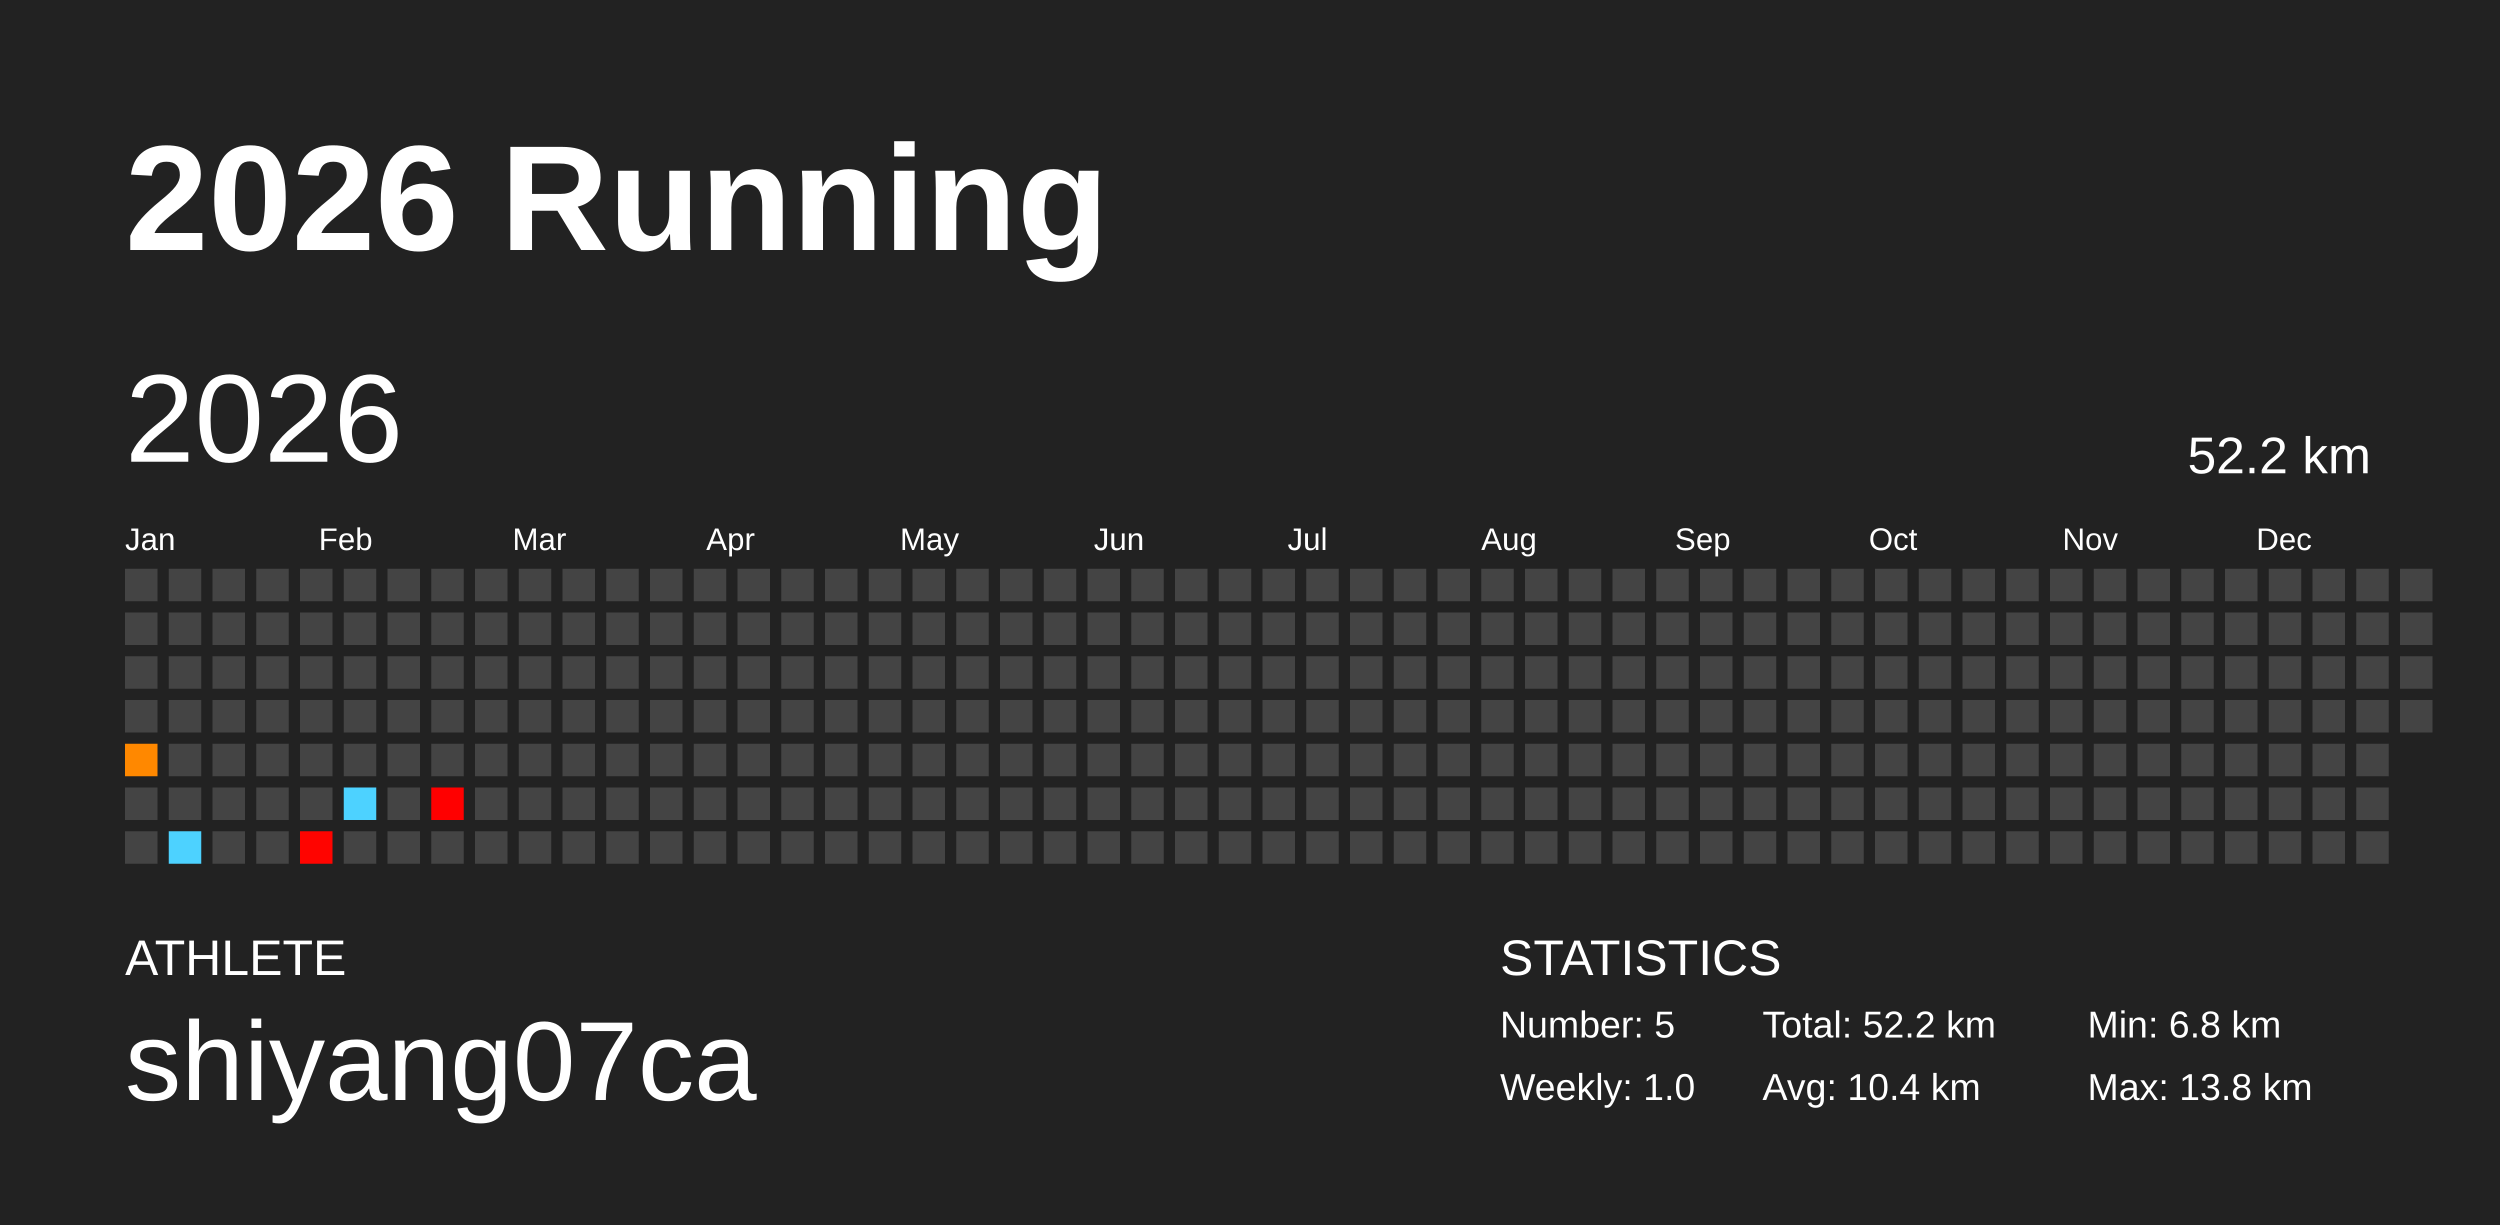
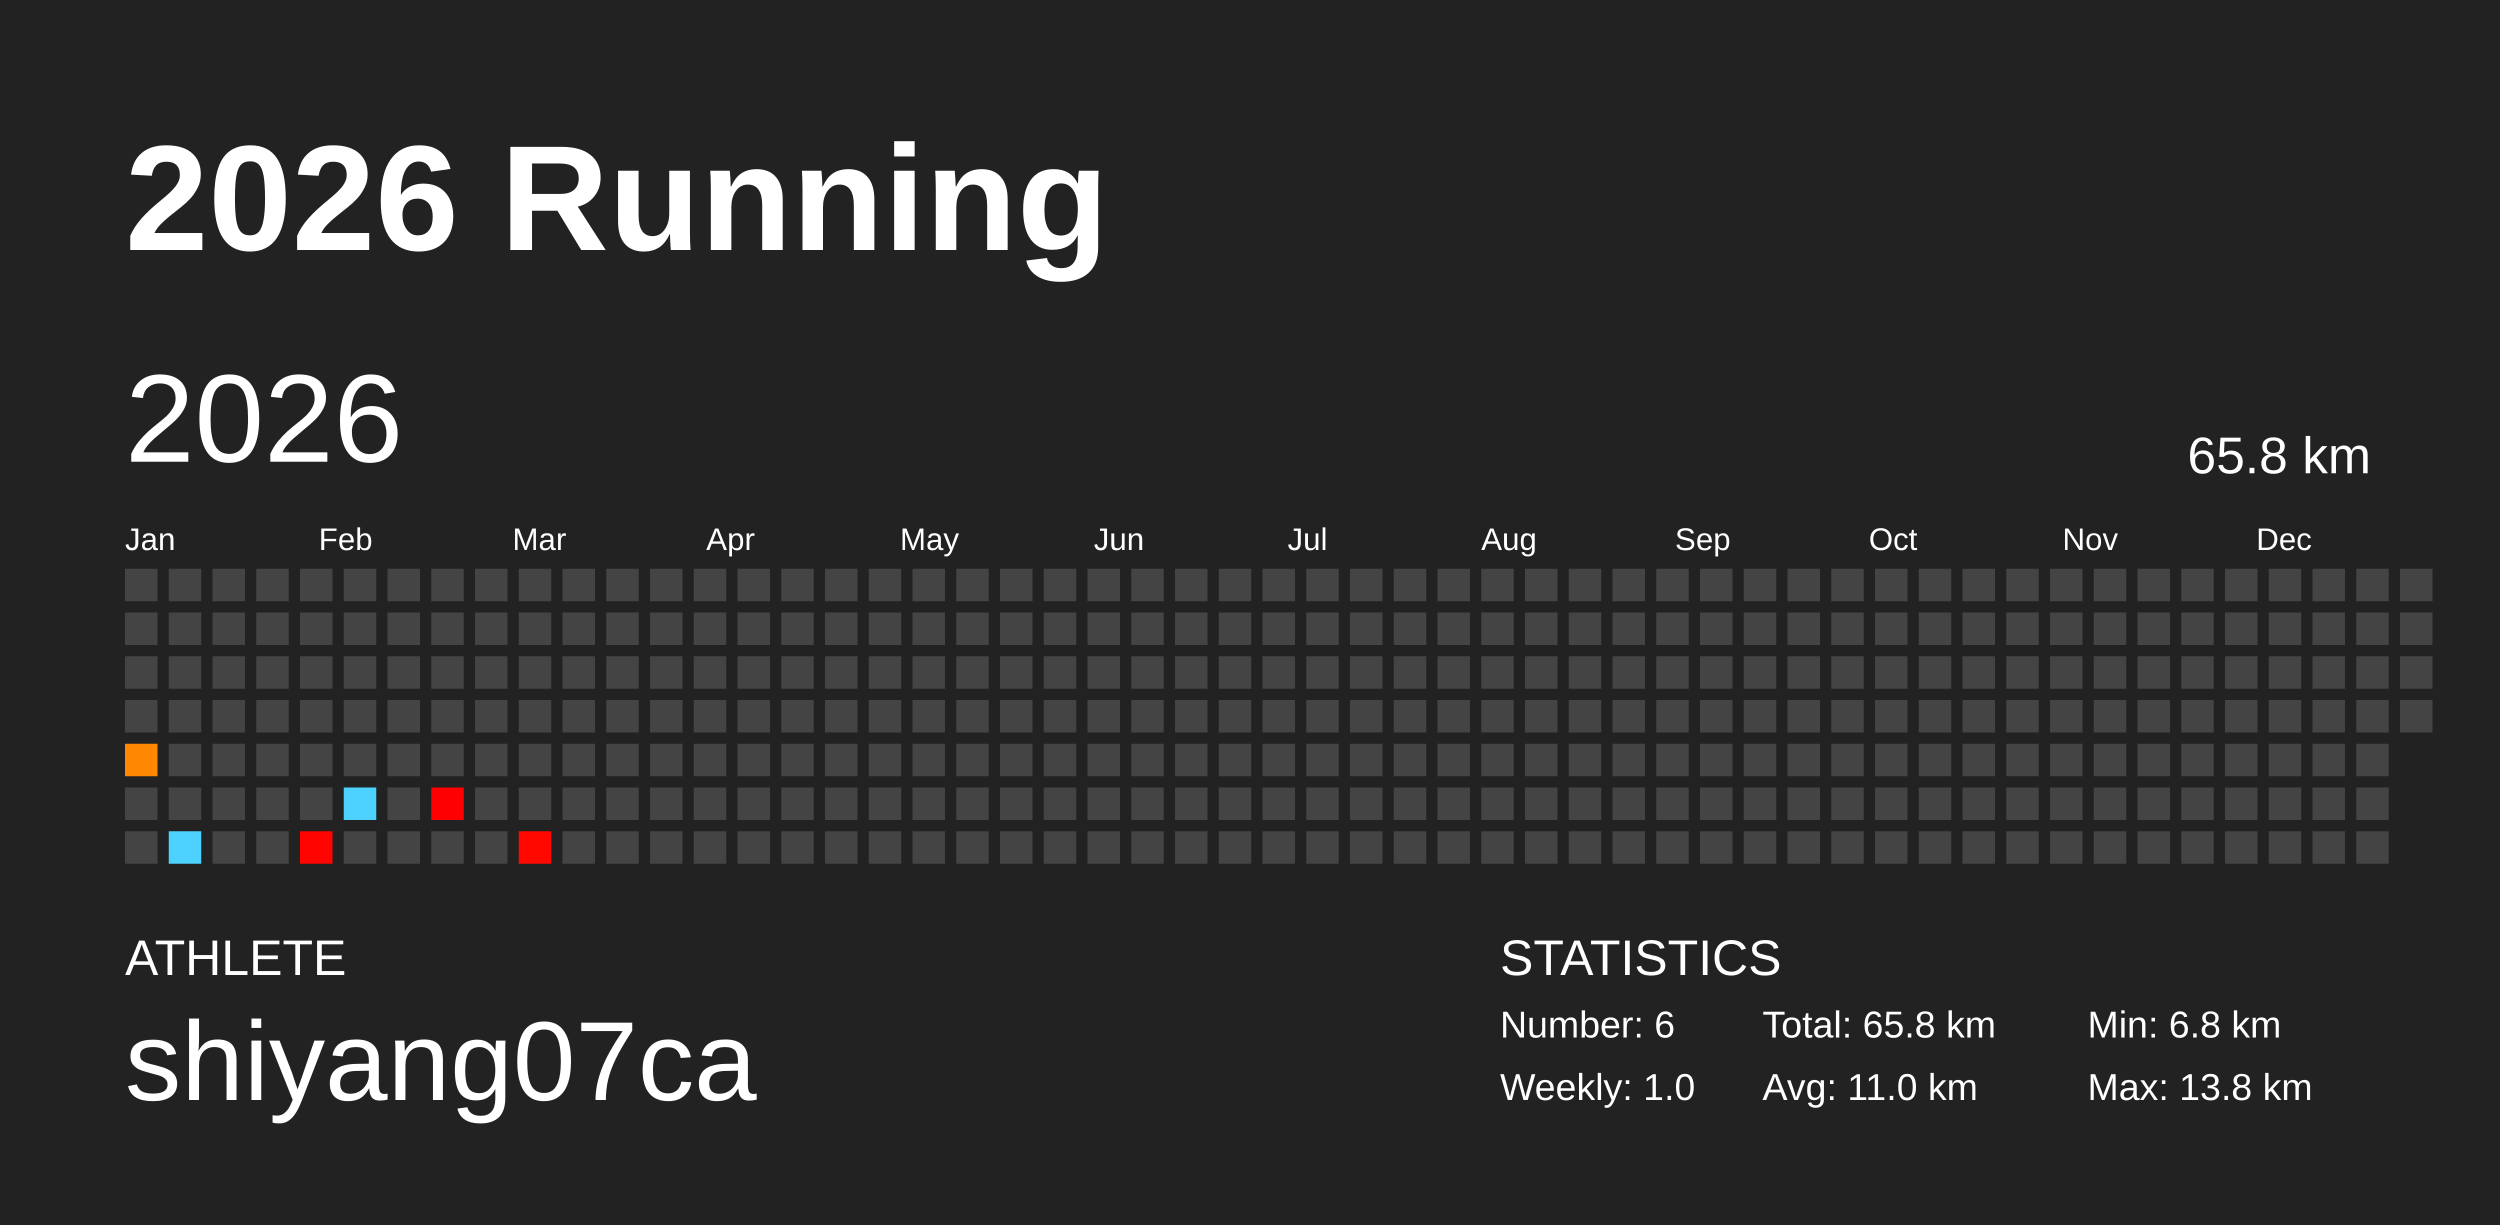
<svg xmlns="http://www.w3.org/2000/svg" baseProfile="full" height="98mm" version="1.1" viewBox="0,0,200,98" width="200mm">
  <defs />
  <rect fill="#222222" height="98" width="200" x="0" y="0" />
  <text fill="#FFFFFF" style="font-size:12px; font-family:Arial; font-weight:bold;" x="10" y="20">2026 Running</text>
  <text fill="#FFFFFF" style="font-size:4px; font-family:Arial" x="10" y="78">ATHLETE</text>
  <text fill="#FFFFFF" style="font-size:9px; font-family:Arial" x="10" y="88">shiyang07ca</text>
  <text fill="#FFFFFF" style="font-size:4px; font-family:Arial" x="120" y="78">STATISTICS</text>
-   <text fill="#FFFFFF" style="font-size:3px; font-family:Arial" x="120" y="83">Number: 5</text>
+   <text fill="#FFFFFF" style="font-size:3px; font-family:Arial" x="120" y="83">Number: 6</text>
  <text fill="#FFFFFF" style="font-size:3px; font-family:Arial" x="120" y="88">Weekly: 1.0</text>
-   <text fill="#FFFFFF" style="font-size:3px; font-family:Arial" x="141" y="83">Total: 52.2 km</text>
-   <text fill="#FFFFFF" style="font-size:3px; font-family:Arial" x="141" y="88">Avg: 10.4 km</text>
+   <text fill="#FFFFFF" style="font-size:3px; font-family:Arial" x="141" y="83">Total: 65.8 km</text>
+   <text fill="#FFFFFF" style="font-size:3px; font-family:Arial" x="141" y="88">Avg: 11.0 km</text>
  <text fill="#FFFFFF" style="font-size:3px; font-family:Arial" x="167" y="83">Min: 6.8 km</text>
  <text fill="#FFFFFF" style="font-size:3px; font-family:Arial" x="167" y="88">Max: 13.8 km</text>
  <text dominant-baseline="hanging" fill="#FFFFFF" style="font-size:10.0px; font-family:Arial;" x="10" y="30">2026</text>
-   <text dominant-baseline="hanging" fill="#FFFFFF" style="font-size:4.125px; font-family:Arial;" x="175" y="35">52.2 km</text>
+   <text dominant-baseline="hanging" fill="#FFFFFF" style="font-size:4.125px; font-family:Arial;" x="175" y="35">65.8 km</text>
  <text fill="#FFFFFF" style="font-size:2.5px; font-family:Arial" x="10.0" y="44">Jan</text>
  <text fill="#FFFFFF" style="font-size:2.5px; font-family:Arial" x="25.5" y="44">Feb</text>
  <text fill="#FFFFFF" style="font-size:2.5px; font-family:Arial" x="41.0" y="44">Mar</text>
  <text fill="#FFFFFF" style="font-size:2.5px; font-family:Arial" x="56.5" y="44">Apr</text>
  <text fill="#FFFFFF" style="font-size:2.5px; font-family:Arial" x="72.0" y="44">May</text>
  <text fill="#FFFFFF" style="font-size:2.5px; font-family:Arial" x="87.5" y="44">Jun</text>
  <text fill="#FFFFFF" style="font-size:2.5px; font-family:Arial" x="103.0" y="44">Jul</text>
  <text fill="#FFFFFF" style="font-size:2.5px; font-family:Arial" x="118.5" y="44">Aug</text>
  <text fill="#FFFFFF" style="font-size:2.5px; font-family:Arial" x="134.0" y="44">Sep</text>
  <text fill="#FFFFFF" style="font-size:2.5px; font-family:Arial" x="149.5" y="44">Oct</text>
  <text fill="#FFFFFF" style="font-size:2.5px; font-family:Arial" x="165.0" y="44">Nov</text>
  <text fill="#FFFFFF" style="font-size:2.5px; font-family:Arial" x="180.5" y="44">Dec</text>
  <rect fill="#444444" height="2.6" width="2.6" x="10.0" y="45.5" />
  <rect fill="#444444" height="2.6" width="2.6" x="10.0" y="49.0" />
  <rect fill="#444444" height="2.6" width="2.6" x="10.0" y="52.5" />
  <rect fill="#444444" height="2.6" width="2.6" x="10.0" y="56.0" />
  <rect fill="#ff8800" height="2.6" width="2.6" x="10.0" y="59.5" />
  <rect fill="#444444" height="2.6" width="2.6" x="10.0" y="63.0" />
  <rect fill="#444444" height="2.6" width="2.6" x="10.0" y="66.5" />
  <rect fill="#444444" height="2.6" width="2.6" x="13.5" y="45.5" />
  <rect fill="#444444" height="2.6" width="2.6" x="13.5" y="49.0" />
  <rect fill="#444444" height="2.6" width="2.6" x="13.5" y="52.5" />
  <rect fill="#444444" height="2.6" width="2.6" x="13.5" y="56.0" />
  <rect fill="#444444" height="2.6" width="2.6" x="13.5" y="59.5" />
  <rect fill="#444444" height="2.6" width="2.6" x="13.5" y="63.0" />
  <rect fill="#4dd2ff" height="2.6" width="2.6" x="13.5" y="66.5" />
  <rect fill="#444444" height="2.6" width="2.6" x="17.0" y="45.5" />
  <rect fill="#444444" height="2.6" width="2.6" x="17.0" y="49.0" />
  <rect fill="#444444" height="2.6" width="2.6" x="17.0" y="52.5" />
  <rect fill="#444444" height="2.6" width="2.6" x="17.0" y="56.0" />
  <rect fill="#444444" height="2.6" width="2.6" x="17.0" y="59.5" />
  <rect fill="#444444" height="2.6" width="2.6" x="17.0" y="63.0" />
  <rect fill="#444444" height="2.6" width="2.6" x="17.0" y="66.5" />
  <rect fill="#444444" height="2.6" width="2.6" x="20.5" y="45.5" />
  <rect fill="#444444" height="2.6" width="2.6" x="20.5" y="49.0" />
  <rect fill="#444444" height="2.6" width="2.6" x="20.5" y="52.5" />
  <rect fill="#444444" height="2.6" width="2.6" x="20.5" y="56.0" />
  <rect fill="#444444" height="2.6" width="2.6" x="20.5" y="59.5" />
  <rect fill="#444444" height="2.6" width="2.6" x="20.5" y="63.0" />
  <rect fill="#444444" height="2.6" width="2.6" x="20.5" y="66.5" />
  <rect fill="#444444" height="2.6" width="2.6" x="24.0" y="45.5" />
  <rect fill="#444444" height="2.6" width="2.6" x="24.0" y="49.0" />
  <rect fill="#444444" height="2.6" width="2.6" x="24.0" y="52.5" />
  <rect fill="#444444" height="2.6" width="2.6" x="24.0" y="56.0" />
  <rect fill="#444444" height="2.6" width="2.6" x="24.0" y="59.5" />
  <rect fill="#444444" height="2.6" width="2.6" x="24.0" y="63.0" />
  <rect fill="#ff0400" height="2.6" width="2.6" x="24.0" y="66.5" />
  <rect fill="#444444" height="2.6" width="2.6" x="27.5" y="45.5" />
  <rect fill="#444444" height="2.6" width="2.6" x="27.5" y="49.0" />
  <rect fill="#444444" height="2.6" width="2.6" x="27.5" y="52.5" />
  <rect fill="#444444" height="2.6" width="2.6" x="27.5" y="56.0" />
  <rect fill="#444444" height="2.6" width="2.6" x="27.5" y="59.5" />
  <rect fill="#4dd2ff" height="2.6" width="2.6" x="27.5" y="63.0" />
  <rect fill="#444444" height="2.6" width="2.6" x="27.5" y="66.5" />
  <rect fill="#444444" height="2.6" width="2.6" x="31.0" y="45.5" />
  <rect fill="#444444" height="2.6" width="2.6" x="31.0" y="49.0" />
  <rect fill="#444444" height="2.6" width="2.6" x="31.0" y="52.5" />
  <rect fill="#444444" height="2.6" width="2.6" x="31.0" y="56.0" />
  <rect fill="#444444" height="2.6" width="2.6" x="31.0" y="59.5" />
  <rect fill="#444444" height="2.6" width="2.6" x="31.0" y="63.0" />
  <rect fill="#444444" height="2.6" width="2.6" x="31.0" y="66.5" />
  <rect fill="#444444" height="2.6" width="2.6" x="34.5" y="45.5" />
  <rect fill="#444444" height="2.6" width="2.6" x="34.5" y="49.0" />
  <rect fill="#444444" height="2.6" width="2.6" x="34.5" y="52.5" />
  <rect fill="#444444" height="2.6" width="2.6" x="34.5" y="56.0" />
  <rect fill="#444444" height="2.6" width="2.6" x="34.5" y="59.5" />
  <rect fill="#ff0000" height="2.6" width="2.6" x="34.5" y="63.0" />
  <rect fill="#444444" height="2.6" width="2.6" x="34.5" y="66.5" />
  <rect fill="#444444" height="2.6" width="2.6" x="38.0" y="45.5" />
  <rect fill="#444444" height="2.6" width="2.6" x="38.0" y="49.0" />
  <rect fill="#444444" height="2.6" width="2.6" x="38.0" y="52.5" />
  <rect fill="#444444" height="2.6" width="2.6" x="38.0" y="56.0" />
  <rect fill="#444444" height="2.6" width="2.6" x="38.0" y="59.5" />
  <rect fill="#444444" height="2.6" width="2.6" x="38.0" y="63.0" />
  <rect fill="#444444" height="2.6" width="2.6" x="38.0" y="66.5" />
  <rect fill="#444444" height="2.6" width="2.6" x="41.5" y="45.5" />
  <rect fill="#444444" height="2.6" width="2.6" x="41.5" y="49.0" />
  <rect fill="#444444" height="2.6" width="2.6" x="41.5" y="52.5" />
  <rect fill="#444444" height="2.6" width="2.6" x="41.5" y="56.0" />
  <rect fill="#444444" height="2.6" width="2.6" x="41.5" y="59.5" />
  <rect fill="#444444" height="2.6" width="2.6" x="41.5" y="63.0" />
-   <rect fill="#444444" height="2.6" width="2.6" x="41.5" y="66.5" />
+   <rect fill="#ff0800" height="2.6" width="2.6" x="41.5" y="66.5" />
  <rect fill="#444444" height="2.6" width="2.6" x="45.0" y="45.5" />
  <rect fill="#444444" height="2.6" width="2.6" x="45.0" y="49.0" />
  <rect fill="#444444" height="2.6" width="2.6" x="45.0" y="52.5" />
  <rect fill="#444444" height="2.6" width="2.6" x="45.0" y="56.0" />
  <rect fill="#444444" height="2.6" width="2.6" x="45.0" y="59.5" />
  <rect fill="#444444" height="2.6" width="2.6" x="45.0" y="63.0" />
  <rect fill="#444444" height="2.6" width="2.6" x="45.0" y="66.5" />
  <rect fill="#444444" height="2.6" width="2.6" x="48.5" y="45.5" />
  <rect fill="#444444" height="2.6" width="2.6" x="48.5" y="49.0" />
  <rect fill="#444444" height="2.6" width="2.6" x="48.5" y="52.5" />
  <rect fill="#444444" height="2.6" width="2.6" x="48.5" y="56.0" />
  <rect fill="#444444" height="2.6" width="2.6" x="48.5" y="59.5" />
  <rect fill="#444444" height="2.6" width="2.6" x="48.5" y="63.0" />
  <rect fill="#444444" height="2.6" width="2.6" x="48.5" y="66.5" />
  <rect fill="#444444" height="2.6" width="2.6" x="52.0" y="45.5" />
  <rect fill="#444444" height="2.6" width="2.6" x="52.0" y="49.0" />
  <rect fill="#444444" height="2.6" width="2.6" x="52.0" y="52.5" />
  <rect fill="#444444" height="2.6" width="2.6" x="52.0" y="56.0" />
  <rect fill="#444444" height="2.6" width="2.6" x="52.0" y="59.5" />
  <rect fill="#444444" height="2.6" width="2.6" x="52.0" y="63.0" />
  <rect fill="#444444" height="2.6" width="2.6" x="52.0" y="66.5" />
  <rect fill="#444444" height="2.6" width="2.6" x="55.5" y="45.5" />
  <rect fill="#444444" height="2.6" width="2.6" x="55.5" y="49.0" />
  <rect fill="#444444" height="2.6" width="2.6" x="55.5" y="52.5" />
  <rect fill="#444444" height="2.6" width="2.6" x="55.5" y="56.0" />
  <rect fill="#444444" height="2.6" width="2.6" x="55.5" y="59.5" />
  <rect fill="#444444" height="2.6" width="2.6" x="55.5" y="63.0" />
  <rect fill="#444444" height="2.6" width="2.6" x="55.5" y="66.5" />
  <rect fill="#444444" height="2.6" width="2.6" x="59.0" y="45.5" />
  <rect fill="#444444" height="2.6" width="2.6" x="59.0" y="49.0" />
  <rect fill="#444444" height="2.6" width="2.6" x="59.0" y="52.5" />
  <rect fill="#444444" height="2.6" width="2.6" x="59.0" y="56.0" />
  <rect fill="#444444" height="2.6" width="2.6" x="59.0" y="59.5" />
  <rect fill="#444444" height="2.6" width="2.6" x="59.0" y="63.0" />
  <rect fill="#444444" height="2.6" width="2.6" x="59.0" y="66.5" />
  <rect fill="#444444" height="2.6" width="2.6" x="62.5" y="45.5" />
  <rect fill="#444444" height="2.6" width="2.6" x="62.5" y="49.0" />
  <rect fill="#444444" height="2.6" width="2.6" x="62.5" y="52.5" />
  <rect fill="#444444" height="2.6" width="2.6" x="62.5" y="56.0" />
  <rect fill="#444444" height="2.6" width="2.6" x="62.5" y="59.5" />
  <rect fill="#444444" height="2.6" width="2.6" x="62.5" y="63.0" />
  <rect fill="#444444" height="2.6" width="2.6" x="62.5" y="66.5" />
  <rect fill="#444444" height="2.6" width="2.6" x="66.0" y="45.5" />
  <rect fill="#444444" height="2.6" width="2.6" x="66.0" y="49.0" />
  <rect fill="#444444" height="2.6" width="2.6" x="66.0" y="52.5" />
  <rect fill="#444444" height="2.6" width="2.6" x="66.0" y="56.0" />
  <rect fill="#444444" height="2.6" width="2.6" x="66.0" y="59.5" />
  <rect fill="#444444" height="2.6" width="2.6" x="66.0" y="63.0" />
  <rect fill="#444444" height="2.6" width="2.6" x="66.0" y="66.5" />
  <rect fill="#444444" height="2.6" width="2.6" x="69.5" y="45.5" />
  <rect fill="#444444" height="2.6" width="2.6" x="69.5" y="49.0" />
  <rect fill="#444444" height="2.6" width="2.6" x="69.5" y="52.5" />
  <rect fill="#444444" height="2.6" width="2.6" x="69.5" y="56.0" />
  <rect fill="#444444" height="2.6" width="2.6" x="69.5" y="59.5" />
  <rect fill="#444444" height="2.6" width="2.6" x="69.5" y="63.0" />
  <rect fill="#444444" height="2.6" width="2.6" x="69.5" y="66.5" />
  <rect fill="#444444" height="2.6" width="2.6" x="73.0" y="45.5" />
  <rect fill="#444444" height="2.6" width="2.6" x="73.0" y="49.0" />
  <rect fill="#444444" height="2.6" width="2.6" x="73.0" y="52.5" />
  <rect fill="#444444" height="2.6" width="2.6" x="73.0" y="56.0" />
  <rect fill="#444444" height="2.6" width="2.6" x="73.0" y="59.5" />
  <rect fill="#444444" height="2.6" width="2.6" x="73.0" y="63.0" />
  <rect fill="#444444" height="2.6" width="2.6" x="73.0" y="66.5" />
  <rect fill="#444444" height="2.6" width="2.6" x="76.5" y="45.5" />
  <rect fill="#444444" height="2.6" width="2.6" x="76.5" y="49.0" />
  <rect fill="#444444" height="2.6" width="2.6" x="76.5" y="52.5" />
  <rect fill="#444444" height="2.6" width="2.6" x="76.5" y="56.0" />
  <rect fill="#444444" height="2.6" width="2.6" x="76.5" y="59.5" />
  <rect fill="#444444" height="2.6" width="2.6" x="76.5" y="63.0" />
  <rect fill="#444444" height="2.6" width="2.6" x="76.5" y="66.5" />
  <rect fill="#444444" height="2.6" width="2.6" x="80.0" y="45.5" />
  <rect fill="#444444" height="2.6" width="2.6" x="80.0" y="49.0" />
  <rect fill="#444444" height="2.6" width="2.6" x="80.0" y="52.5" />
  <rect fill="#444444" height="2.6" width="2.6" x="80.0" y="56.0" />
  <rect fill="#444444" height="2.6" width="2.6" x="80.0" y="59.5" />
  <rect fill="#444444" height="2.6" width="2.6" x="80.0" y="63.0" />
  <rect fill="#444444" height="2.6" width="2.6" x="80.0" y="66.5" />
  <rect fill="#444444" height="2.6" width="2.6" x="83.5" y="45.5" />
  <rect fill="#444444" height="2.6" width="2.6" x="83.5" y="49.0" />
  <rect fill="#444444" height="2.6" width="2.6" x="83.5" y="52.5" />
  <rect fill="#444444" height="2.6" width="2.6" x="83.5" y="56.0" />
  <rect fill="#444444" height="2.6" width="2.6" x="83.5" y="59.5" />
  <rect fill="#444444" height="2.6" width="2.6" x="83.5" y="63.0" />
  <rect fill="#444444" height="2.6" width="2.6" x="83.5" y="66.5" />
  <rect fill="#444444" height="2.6" width="2.6" x="87.0" y="45.5" />
  <rect fill="#444444" height="2.6" width="2.6" x="87.0" y="49.0" />
  <rect fill="#444444" height="2.6" width="2.6" x="87.0" y="52.5" />
  <rect fill="#444444" height="2.6" width="2.6" x="87.0" y="56.0" />
  <rect fill="#444444" height="2.6" width="2.6" x="87.0" y="59.5" />
  <rect fill="#444444" height="2.6" width="2.6" x="87.0" y="63.0" />
  <rect fill="#444444" height="2.6" width="2.6" x="87.0" y="66.5" />
  <rect fill="#444444" height="2.6" width="2.6" x="90.5" y="45.5" />
  <rect fill="#444444" height="2.6" width="2.6" x="90.5" y="49.0" />
  <rect fill="#444444" height="2.6" width="2.6" x="90.5" y="52.5" />
  <rect fill="#444444" height="2.6" width="2.6" x="90.5" y="56.0" />
  <rect fill="#444444" height="2.6" width="2.6" x="90.5" y="59.5" />
  <rect fill="#444444" height="2.6" width="2.6" x="90.5" y="63.0" />
  <rect fill="#444444" height="2.6" width="2.6" x="90.5" y="66.5" />
  <rect fill="#444444" height="2.6" width="2.6" x="94.0" y="45.5" />
  <rect fill="#444444" height="2.6" width="2.6" x="94.0" y="49.0" />
  <rect fill="#444444" height="2.6" width="2.6" x="94.0" y="52.5" />
  <rect fill="#444444" height="2.6" width="2.6" x="94.0" y="56.0" />
  <rect fill="#444444" height="2.6" width="2.6" x="94.0" y="59.5" />
  <rect fill="#444444" height="2.6" width="2.6" x="94.0" y="63.0" />
  <rect fill="#444444" height="2.6" width="2.6" x="94.0" y="66.5" />
  <rect fill="#444444" height="2.6" width="2.6" x="97.5" y="45.5" />
  <rect fill="#444444" height="2.6" width="2.6" x="97.5" y="49.0" />
  <rect fill="#444444" height="2.6" width="2.6" x="97.5" y="52.5" />
  <rect fill="#444444" height="2.6" width="2.6" x="97.5" y="56.0" />
  <rect fill="#444444" height="2.6" width="2.6" x="97.5" y="59.5" />
  <rect fill="#444444" height="2.6" width="2.6" x="97.5" y="63.0" />
  <rect fill="#444444" height="2.6" width="2.6" x="97.5" y="66.5" />
  <rect fill="#444444" height="2.6" width="2.6" x="101.0" y="45.5" />
  <rect fill="#444444" height="2.6" width="2.6" x="101.0" y="49.0" />
  <rect fill="#444444" height="2.6" width="2.6" x="101.0" y="52.5" />
  <rect fill="#444444" height="2.6" width="2.6" x="101.0" y="56.0" />
  <rect fill="#444444" height="2.6" width="2.6" x="101.0" y="59.5" />
  <rect fill="#444444" height="2.6" width="2.6" x="101.0" y="63.0" />
  <rect fill="#444444" height="2.6" width="2.6" x="101.0" y="66.5" />
  <rect fill="#444444" height="2.6" width="2.6" x="104.5" y="45.5" />
  <rect fill="#444444" height="2.6" width="2.6" x="104.5" y="49.0" />
  <rect fill="#444444" height="2.6" width="2.6" x="104.5" y="52.5" />
  <rect fill="#444444" height="2.6" width="2.6" x="104.5" y="56.0" />
  <rect fill="#444444" height="2.6" width="2.6" x="104.5" y="59.5" />
  <rect fill="#444444" height="2.6" width="2.6" x="104.5" y="63.0" />
  <rect fill="#444444" height="2.6" width="2.6" x="104.5" y="66.5" />
  <rect fill="#444444" height="2.6" width="2.6" x="108.0" y="45.5" />
  <rect fill="#444444" height="2.6" width="2.6" x="108.0" y="49.0" />
  <rect fill="#444444" height="2.6" width="2.6" x="108.0" y="52.5" />
  <rect fill="#444444" height="2.6" width="2.6" x="108.0" y="56.0" />
  <rect fill="#444444" height="2.6" width="2.6" x="108.0" y="59.5" />
  <rect fill="#444444" height="2.6" width="2.6" x="108.0" y="63.0" />
  <rect fill="#444444" height="2.6" width="2.6" x="108.0" y="66.5" />
  <rect fill="#444444" height="2.6" width="2.6" x="111.5" y="45.5" />
  <rect fill="#444444" height="2.6" width="2.6" x="111.5" y="49.0" />
  <rect fill="#444444" height="2.6" width="2.6" x="111.5" y="52.5" />
  <rect fill="#444444" height="2.6" width="2.6" x="111.5" y="56.0" />
  <rect fill="#444444" height="2.6" width="2.6" x="111.5" y="59.5" />
  <rect fill="#444444" height="2.6" width="2.6" x="111.5" y="63.0" />
  <rect fill="#444444" height="2.6" width="2.6" x="111.5" y="66.5" />
  <rect fill="#444444" height="2.6" width="2.6" x="115.0" y="45.5" />
  <rect fill="#444444" height="2.6" width="2.6" x="115.0" y="49.0" />
  <rect fill="#444444" height="2.6" width="2.6" x="115.0" y="52.5" />
  <rect fill="#444444" height="2.6" width="2.6" x="115.0" y="56.0" />
  <rect fill="#444444" height="2.6" width="2.6" x="115.0" y="59.5" />
  <rect fill="#444444" height="2.6" width="2.6" x="115.0" y="63.0" />
  <rect fill="#444444" height="2.6" width="2.6" x="115.0" y="66.5" />
  <rect fill="#444444" height="2.6" width="2.6" x="118.5" y="45.5" />
  <rect fill="#444444" height="2.6" width="2.6" x="118.5" y="49.0" />
  <rect fill="#444444" height="2.6" width="2.6" x="118.5" y="52.5" />
  <rect fill="#444444" height="2.6" width="2.6" x="118.5" y="56.0" />
  <rect fill="#444444" height="2.6" width="2.6" x="118.5" y="59.5" />
  <rect fill="#444444" height="2.6" width="2.6" x="118.5" y="63.0" />
  <rect fill="#444444" height="2.6" width="2.6" x="118.5" y="66.5" />
  <rect fill="#444444" height="2.6" width="2.6" x="122.0" y="45.5" />
  <rect fill="#444444" height="2.6" width="2.6" x="122.0" y="49.0" />
  <rect fill="#444444" height="2.6" width="2.6" x="122.0" y="52.5" />
  <rect fill="#444444" height="2.6" width="2.6" x="122.0" y="56.0" />
  <rect fill="#444444" height="2.6" width="2.6" x="122.0" y="59.5" />
  <rect fill="#444444" height="2.6" width="2.6" x="122.0" y="63.0" />
  <rect fill="#444444" height="2.6" width="2.6" x="122.0" y="66.5" />
  <rect fill="#444444" height="2.6" width="2.6" x="125.5" y="45.5" />
  <rect fill="#444444" height="2.6" width="2.6" x="125.5" y="49.0" />
  <rect fill="#444444" height="2.6" width="2.6" x="125.5" y="52.5" />
  <rect fill="#444444" height="2.6" width="2.6" x="125.5" y="56.0" />
  <rect fill="#444444" height="2.6" width="2.6" x="125.5" y="59.5" />
  <rect fill="#444444" height="2.6" width="2.6" x="125.5" y="63.0" />
  <rect fill="#444444" height="2.6" width="2.6" x="125.5" y="66.5" />
  <rect fill="#444444" height="2.6" width="2.6" x="129.0" y="45.5" />
  <rect fill="#444444" height="2.6" width="2.6" x="129.0" y="49.0" />
  <rect fill="#444444" height="2.6" width="2.6" x="129.0" y="52.5" />
  <rect fill="#444444" height="2.6" width="2.6" x="129.0" y="56.0" />
  <rect fill="#444444" height="2.6" width="2.6" x="129.0" y="59.5" />
  <rect fill="#444444" height="2.6" width="2.6" x="129.0" y="63.0" />
  <rect fill="#444444" height="2.6" width="2.6" x="129.0" y="66.5" />
  <rect fill="#444444" height="2.6" width="2.6" x="132.5" y="45.5" />
  <rect fill="#444444" height="2.6" width="2.6" x="132.5" y="49.0" />
  <rect fill="#444444" height="2.6" width="2.6" x="132.5" y="52.5" />
  <rect fill="#444444" height="2.6" width="2.6" x="132.5" y="56.0" />
  <rect fill="#444444" height="2.6" width="2.6" x="132.5" y="59.5" />
  <rect fill="#444444" height="2.6" width="2.6" x="132.5" y="63.0" />
  <rect fill="#444444" height="2.6" width="2.6" x="132.5" y="66.5" />
  <rect fill="#444444" height="2.6" width="2.6" x="136.0" y="45.5" />
  <rect fill="#444444" height="2.6" width="2.6" x="136.0" y="49.0" />
  <rect fill="#444444" height="2.6" width="2.6" x="136.0" y="52.5" />
  <rect fill="#444444" height="2.6" width="2.6" x="136.0" y="56.0" />
  <rect fill="#444444" height="2.6" width="2.6" x="136.0" y="59.5" />
  <rect fill="#444444" height="2.6" width="2.6" x="136.0" y="63.0" />
  <rect fill="#444444" height="2.6" width="2.6" x="136.0" y="66.5" />
  <rect fill="#444444" height="2.6" width="2.6" x="139.5" y="45.5" />
  <rect fill="#444444" height="2.6" width="2.6" x="139.5" y="49.0" />
  <rect fill="#444444" height="2.6" width="2.6" x="139.5" y="52.5" />
  <rect fill="#444444" height="2.6" width="2.6" x="139.5" y="56.0" />
  <rect fill="#444444" height="2.6" width="2.6" x="139.5" y="59.5" />
  <rect fill="#444444" height="2.6" width="2.6" x="139.5" y="63.0" />
  <rect fill="#444444" height="2.6" width="2.6" x="139.5" y="66.5" />
  <rect fill="#444444" height="2.6" width="2.6" x="143.0" y="45.5" />
  <rect fill="#444444" height="2.6" width="2.6" x="143.0" y="49.0" />
  <rect fill="#444444" height="2.6" width="2.6" x="143.0" y="52.5" />
  <rect fill="#444444" height="2.6" width="2.6" x="143.0" y="56.0" />
  <rect fill="#444444" height="2.6" width="2.6" x="143.0" y="59.5" />
  <rect fill="#444444" height="2.6" width="2.6" x="143.0" y="63.0" />
  <rect fill="#444444" height="2.6" width="2.6" x="143.0" y="66.5" />
  <rect fill="#444444" height="2.6" width="2.6" x="146.5" y="45.5" />
  <rect fill="#444444" height="2.6" width="2.6" x="146.5" y="49.0" />
  <rect fill="#444444" height="2.6" width="2.6" x="146.5" y="52.5" />
  <rect fill="#444444" height="2.6" width="2.6" x="146.5" y="56.0" />
  <rect fill="#444444" height="2.6" width="2.6" x="146.5" y="59.5" />
  <rect fill="#444444" height="2.6" width="2.6" x="146.5" y="63.0" />
  <rect fill="#444444" height="2.6" width="2.6" x="146.5" y="66.5" />
  <rect fill="#444444" height="2.6" width="2.6" x="150.0" y="45.5" />
  <rect fill="#444444" height="2.6" width="2.6" x="150.0" y="49.0" />
  <rect fill="#444444" height="2.6" width="2.6" x="150.0" y="52.5" />
  <rect fill="#444444" height="2.6" width="2.6" x="150.0" y="56.0" />
  <rect fill="#444444" height="2.6" width="2.6" x="150.0" y="59.5" />
  <rect fill="#444444" height="2.6" width="2.6" x="150.0" y="63.0" />
  <rect fill="#444444" height="2.6" width="2.6" x="150.0" y="66.5" />
  <rect fill="#444444" height="2.6" width="2.6" x="153.5" y="45.5" />
  <rect fill="#444444" height="2.6" width="2.6" x="153.5" y="49.0" />
  <rect fill="#444444" height="2.6" width="2.6" x="153.5" y="52.5" />
  <rect fill="#444444" height="2.6" width="2.6" x="153.5" y="56.0" />
  <rect fill="#444444" height="2.6" width="2.6" x="153.5" y="59.5" />
  <rect fill="#444444" height="2.6" width="2.6" x="153.5" y="63.0" />
  <rect fill="#444444" height="2.6" width="2.6" x="153.5" y="66.5" />
  <rect fill="#444444" height="2.6" width="2.6" x="157.0" y="45.5" />
  <rect fill="#444444" height="2.6" width="2.6" x="157.0" y="49.0" />
  <rect fill="#444444" height="2.6" width="2.6" x="157.0" y="52.5" />
  <rect fill="#444444" height="2.6" width="2.6" x="157.0" y="56.0" />
  <rect fill="#444444" height="2.6" width="2.6" x="157.0" y="59.5" />
  <rect fill="#444444" height="2.6" width="2.6" x="157.0" y="63.0" />
  <rect fill="#444444" height="2.6" width="2.6" x="157.0" y="66.5" />
  <rect fill="#444444" height="2.6" width="2.6" x="160.5" y="45.5" />
  <rect fill="#444444" height="2.6" width="2.6" x="160.5" y="49.0" />
  <rect fill="#444444" height="2.6" width="2.6" x="160.5" y="52.5" />
  <rect fill="#444444" height="2.6" width="2.6" x="160.5" y="56.0" />
  <rect fill="#444444" height="2.6" width="2.6" x="160.5" y="59.5" />
  <rect fill="#444444" height="2.6" width="2.6" x="160.5" y="63.0" />
  <rect fill="#444444" height="2.6" width="2.6" x="160.5" y="66.5" />
  <rect fill="#444444" height="2.6" width="2.6" x="164.0" y="45.5" />
  <rect fill="#444444" height="2.6" width="2.6" x="164.0" y="49.0" />
  <rect fill="#444444" height="2.6" width="2.6" x="164.0" y="52.5" />
  <rect fill="#444444" height="2.6" width="2.6" x="164.0" y="56.0" />
  <rect fill="#444444" height="2.6" width="2.6" x="164.0" y="59.5" />
  <rect fill="#444444" height="2.6" width="2.6" x="164.0" y="63.0" />
  <rect fill="#444444" height="2.6" width="2.6" x="164.0" y="66.5" />
  <rect fill="#444444" height="2.6" width="2.6" x="167.5" y="45.5" />
  <rect fill="#444444" height="2.6" width="2.6" x="167.5" y="49.0" />
  <rect fill="#444444" height="2.6" width="2.6" x="167.5" y="52.5" />
  <rect fill="#444444" height="2.6" width="2.6" x="167.5" y="56.0" />
  <rect fill="#444444" height="2.6" width="2.6" x="167.5" y="59.5" />
  <rect fill="#444444" height="2.6" width="2.6" x="167.5" y="63.0" />
  <rect fill="#444444" height="2.6" width="2.6" x="167.5" y="66.5" />
  <rect fill="#444444" height="2.6" width="2.6" x="171.0" y="45.5" />
  <rect fill="#444444" height="2.6" width="2.6" x="171.0" y="49.0" />
  <rect fill="#444444" height="2.6" width="2.6" x="171.0" y="52.5" />
  <rect fill="#444444" height="2.6" width="2.6" x="171.0" y="56.0" />
  <rect fill="#444444" height="2.6" width="2.6" x="171.0" y="59.5" />
  <rect fill="#444444" height="2.6" width="2.6" x="171.0" y="63.0" />
  <rect fill="#444444" height="2.6" width="2.6" x="171.0" y="66.5" />
  <rect fill="#444444" height="2.6" width="2.6" x="174.5" y="45.5" />
  <rect fill="#444444" height="2.6" width="2.6" x="174.5" y="49.0" />
  <rect fill="#444444" height="2.6" width="2.6" x="174.5" y="52.5" />
  <rect fill="#444444" height="2.6" width="2.6" x="174.5" y="56.0" />
  <rect fill="#444444" height="2.6" width="2.6" x="174.5" y="59.5" />
  <rect fill="#444444" height="2.6" width="2.6" x="174.5" y="63.0" />
  <rect fill="#444444" height="2.6" width="2.6" x="174.5" y="66.5" />
  <rect fill="#444444" height="2.6" width="2.6" x="178.0" y="45.5" />
  <rect fill="#444444" height="2.6" width="2.6" x="178.0" y="49.0" />
  <rect fill="#444444" height="2.6" width="2.6" x="178.0" y="52.5" />
  <rect fill="#444444" height="2.6" width="2.6" x="178.0" y="56.0" />
  <rect fill="#444444" height="2.6" width="2.6" x="178.0" y="59.5" />
  <rect fill="#444444" height="2.6" width="2.6" x="178.0" y="63.0" />
  <rect fill="#444444" height="2.6" width="2.6" x="178.0" y="66.5" />
  <rect fill="#444444" height="2.6" width="2.6" x="181.5" y="45.5" />
  <rect fill="#444444" height="2.6" width="2.6" x="181.5" y="49.0" />
  <rect fill="#444444" height="2.6" width="2.6" x="181.5" y="52.5" />
  <rect fill="#444444" height="2.6" width="2.6" x="181.5" y="56.0" />
  <rect fill="#444444" height="2.6" width="2.6" x="181.5" y="59.5" />
  <rect fill="#444444" height="2.6" width="2.6" x="181.5" y="63.0" />
  <rect fill="#444444" height="2.6" width="2.6" x="181.5" y="66.5" />
  <rect fill="#444444" height="2.6" width="2.6" x="185.0" y="45.5" />
  <rect fill="#444444" height="2.6" width="2.6" x="185.0" y="49.0" />
  <rect fill="#444444" height="2.6" width="2.6" x="185.0" y="52.5" />
  <rect fill="#444444" height="2.6" width="2.6" x="185.0" y="56.0" />
  <rect fill="#444444" height="2.6" width="2.6" x="185.0" y="59.5" />
  <rect fill="#444444" height="2.6" width="2.6" x="185.0" y="63.0" />
  <rect fill="#444444" height="2.6" width="2.6" x="185.0" y="66.5" />
  <rect fill="#444444" height="2.6" width="2.6" x="188.5" y="45.5" />
  <rect fill="#444444" height="2.6" width="2.6" x="188.5" y="49.0" />
  <rect fill="#444444" height="2.6" width="2.6" x="188.5" y="52.5" />
  <rect fill="#444444" height="2.6" width="2.6" x="188.5" y="56.0" />
  <rect fill="#444444" height="2.6" width="2.6" x="188.5" y="59.5" />
  <rect fill="#444444" height="2.6" width="2.6" x="188.5" y="63.0" />
  <rect fill="#444444" height="2.6" width="2.6" x="188.5" y="66.5" />
  <rect fill="#444444" height="2.6" width="2.6" x="192.0" y="45.5" />
  <rect fill="#444444" height="2.6" width="2.6" x="192.0" y="49.0" />
  <rect fill="#444444" height="2.6" width="2.6" x="192.0" y="52.5" />
  <rect fill="#444444" height="2.6" width="2.6" x="192.0" y="56.0" />
</svg>
